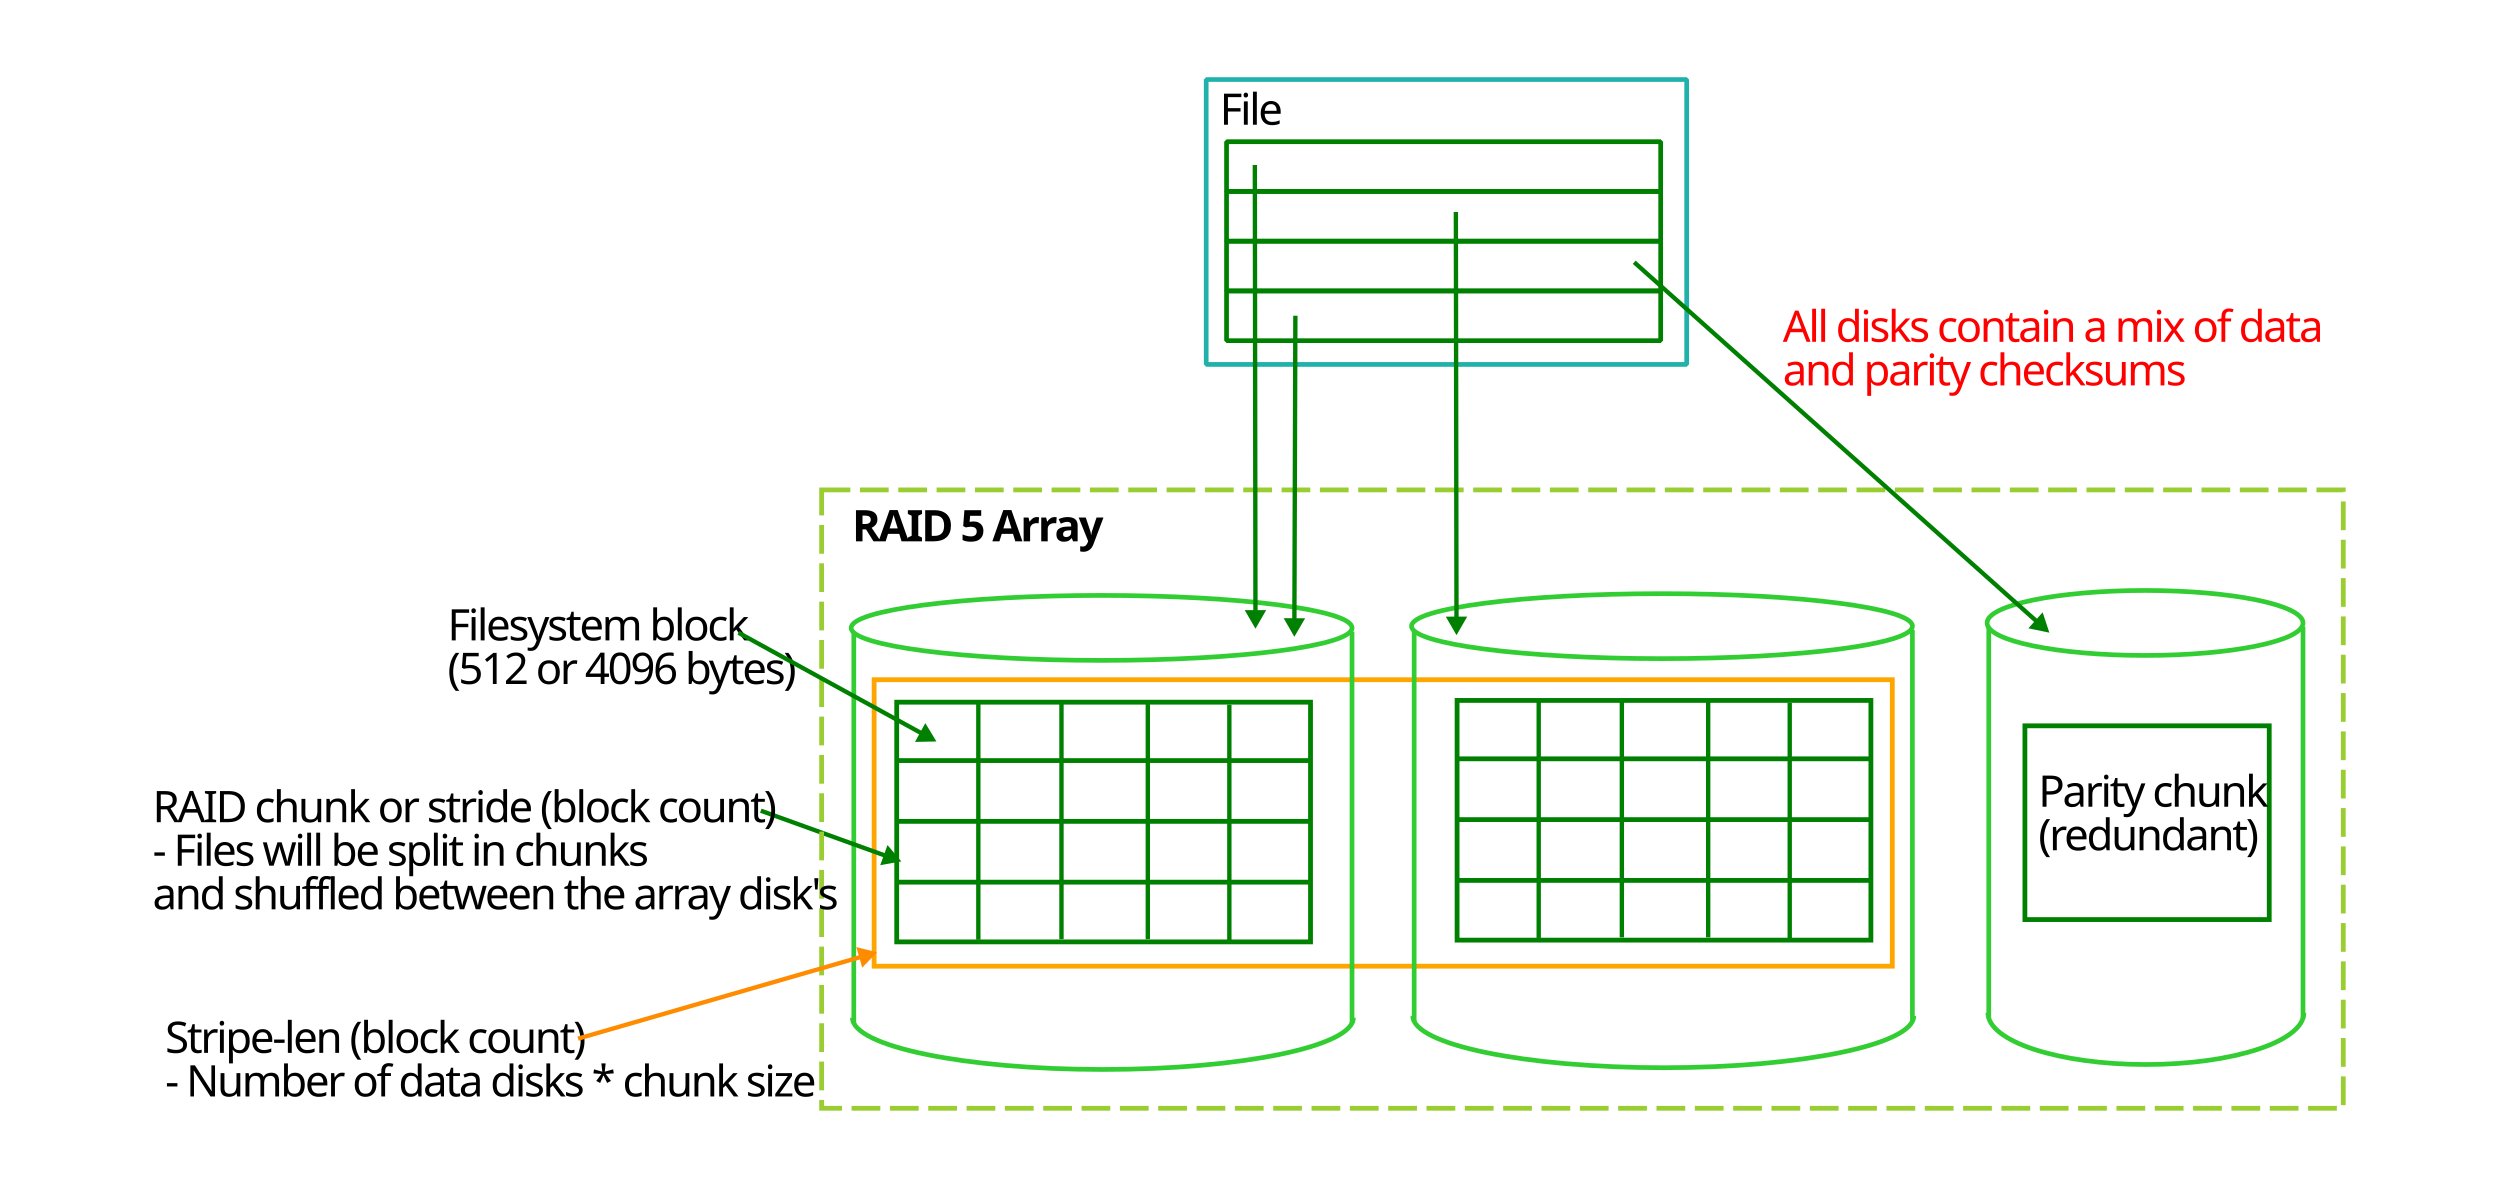
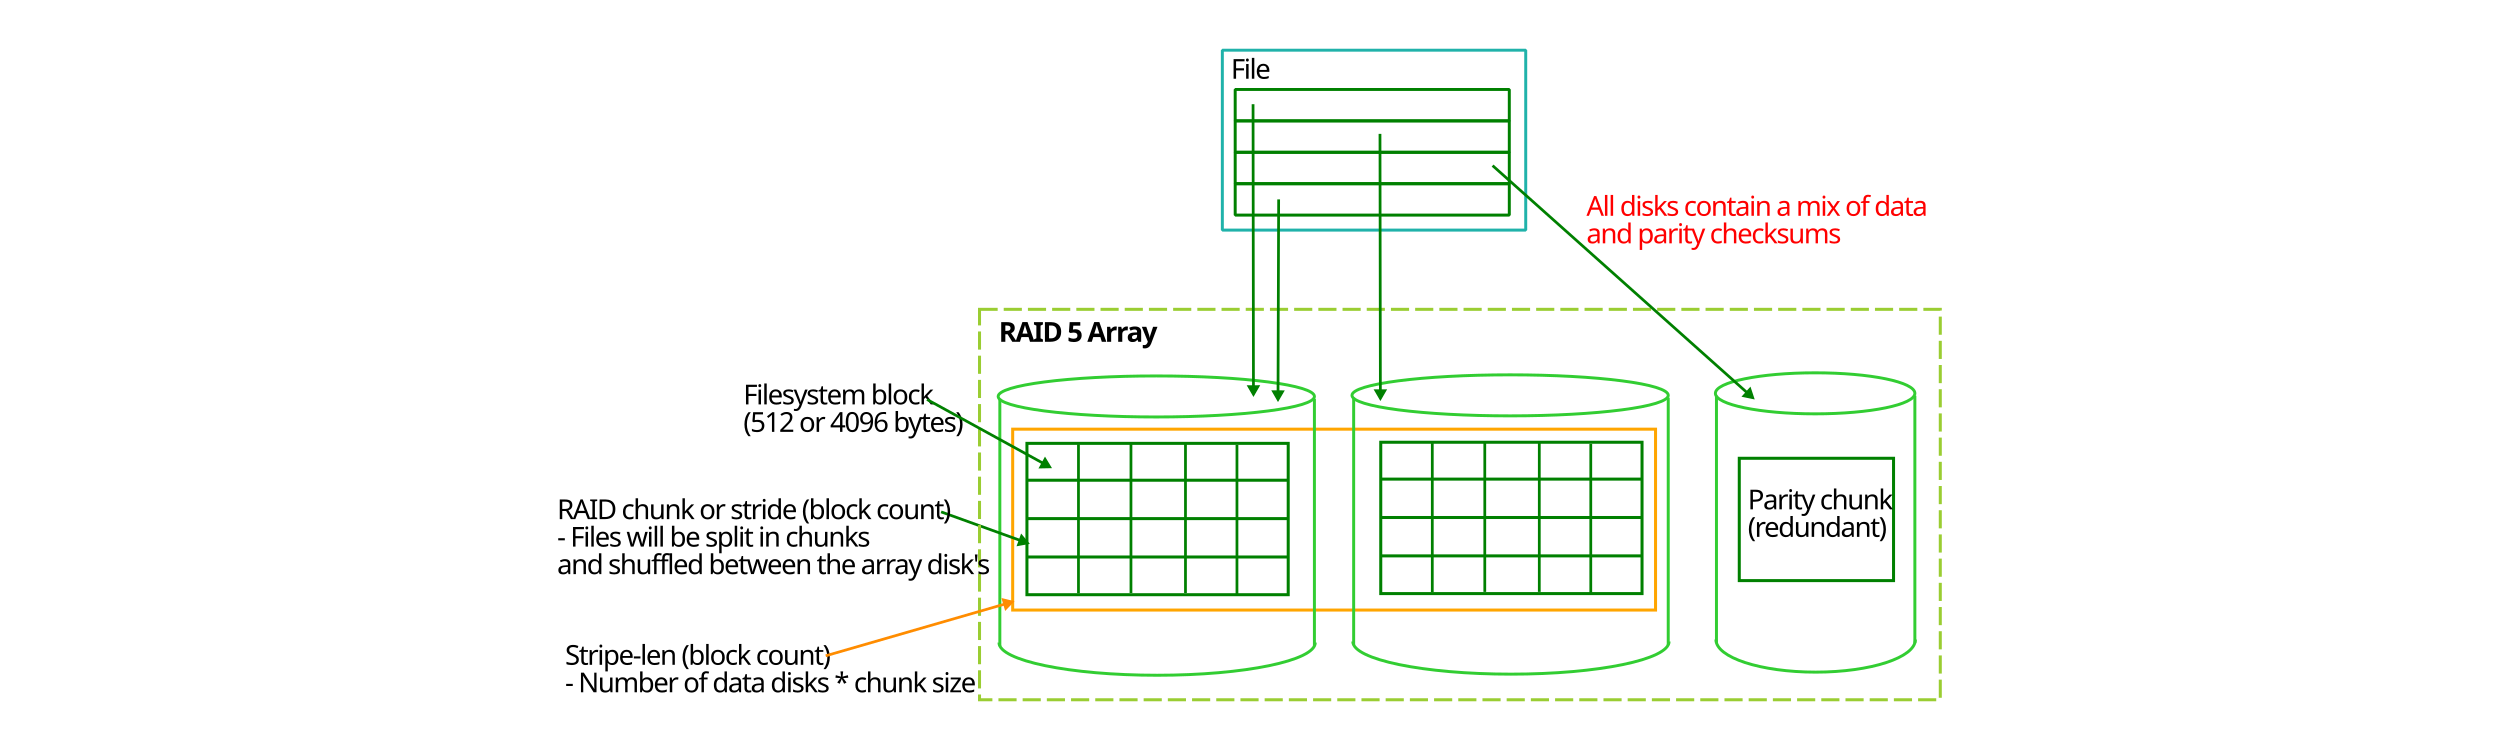
- <svg xmlns="http://www.w3.org/2000/svg" version="1.1" id="svg2" viewBox="0 0 573.97 272.715" height="76.966mm" width="161.987mm">
+ <svg xmlns="http://www.w3.org/2000/svg" version="1.1" id="svg2" viewBox="0 0 573.97 272.715" height="300" width="1000">
  <defs id="defs4">
    <marker orient="auto" refY="0" refX="0" id="TriangleInM" style="overflow:visible">
      <path id="path4431" d="m 5.77,0 -8.65,5 0,-10 8.65,5 z" style="fill-rule:evenodd;stroke:#000000;stroke-width:1pt" transform="scale(-0.4,-0.4)" />
    </marker>
    <marker orient="auto" refY="0" refX="0" id="TriangleOutM" style="overflow:visible">
      <path id="path4565" d="m 5.77,0 -8.65,5 0,-10 8.65,5 z" style="fill:#696969;fill-opacity:1;fill-rule:evenodd;stroke:#696969;stroke-width:1pt;stroke-opacity:1" transform="scale(0.4,0.4)" />
    </marker>
    <marker style="overflow:visible" id="marker6723" refX="0" refY="0" orient="auto">
      <path transform="scale(-0.4,-0.4)" style="fill:#696969;fill-opacity:1;fill-rule:evenodd;stroke:#696969;stroke-width:1pt;stroke-opacity:1" d="m 5.77,0 -8.65,5 0,-10 8.65,5 z" id="path6725" />
    </marker>
    <marker orient="auto" refY="0" refX="0" id="Arrow1Lstart" style="overflow:visible">
      <path id="path4420" d="M 0,0 5,-5 -12.5,0 5,5 0,0 Z" style="fill:#000000;fill-opacity:1;fill-rule:evenodd;stroke:#000000;stroke-width:1pt;stroke-opacity:1" transform="matrix(0.8,0,0,0.8,10,0)" />
    </marker>
    <marker orient="auto" refY="0" refX="0" id="Arrow1Lend" style="overflow:visible">
      <path id="path4423" d="M 0,0 5,-5 -12.5,0 5,5 0,0 Z" style="fill:#000000;fill-opacity:1;fill-rule:evenodd;stroke:#000000;stroke-width:1pt;stroke-opacity:1" transform="matrix(-0.8,0,0,-0.8,-10,0)" />
    </marker>
    <marker orient="auto" refY="0" refX="0" id="TriangleInM-2" style="overflow:visible">
      <path id="path4556-3" d="m 5.77,0 -8.65,5 0,-10 8.65,5 z" style="fill:#696969;fill-opacity:1;fill-rule:evenodd;stroke:#696969;stroke-width:1pt;stroke-opacity:1" transform="scale(-0.4,-0.4)" />
    </marker>
    <marker orient="auto" refY="0" refX="0" id="TriangleOutM-1" style="overflow:visible">
      <path id="path4565-3" d="m 5.77,0 -8.65,5 0,-10 8.65,5 z" style="fill:#008000;fill-opacity:1;fill-rule:evenodd;stroke:#008000;stroke-width:1pt;stroke-opacity:1" transform="scale(0.4,0.4)" />
    </marker>
    <marker orient="auto" refY="0" refX="0" id="TriangleInM-2-3" style="overflow:visible">
      <path id="path4556-3-7" d="m 5.77,0 -8.65,5 0,-10 8.65,5 z" style="fill:#696969;fill-opacity:1;fill-rule:evenodd;stroke:#696969;stroke-width:1pt;stroke-opacity:1" transform="scale(-0.4,-0.4)" />
    </marker>
    <marker orient="auto" refY="0" refX="0" id="TriangleInM-2-7" style="overflow:visible">
      <path id="path4556-3-6" d="m 5.77,0 -8.65,5 0,-10 8.65,5 z" style="fill:#696969;fill-opacity:1;fill-rule:evenodd;stroke:#696969;stroke-width:1pt;stroke-opacity:1" transform="scale(-0.4,-0.4)" />
    </marker>
    <marker orient="auto" refY="0" refX="0" id="TriangleInM-2-7-2" style="overflow:visible">
      <path id="path4556-3-6-0" d="m 5.77,0 -8.65,5 0,-10 8.65,5 z" style="fill:#696969;fill-opacity:1;fill-rule:evenodd;stroke:#696969;stroke-width:1pt;stroke-opacity:1" transform="scale(-0.4,-0.4)" />
    </marker>
    <marker orient="auto" refY="0" refX="0" id="TriangleOutM-1-9" style="overflow:visible">
      <path id="path4565-3-1" d="m 5.77,0 -8.65,5 0,-10 8.65,5 z" style="fill:#696969;fill-opacity:1;fill-rule:evenodd;stroke:#696969;stroke-width:1pt;stroke-opacity:1" transform="scale(0.4,0.4)" />
    </marker>
    <marker orient="auto" refY="0" refX="0" id="TriangleOutM-1-4" style="overflow:visible">
      <path id="path4565-3-8" d="m 5.77,0 -8.65,5 0,-10 8.65,5 z" style="fill:#ff8c00;fill-opacity:1;fill-rule:evenodd;stroke:#ff8c00;stroke-width:1pt;stroke-opacity:1" transform="scale(0.4,0.4)" />
    </marker>
    <marker orient="auto" refY="0" refX="0" id="TriangleOutM-1-48" style="overflow:visible">
      <path id="path4565-3-2" d="m 5.77,0 -8.65,5 0,-10 8.65,5 z" style="fill:#008000;fill-opacity:1;fill-rule:evenodd;stroke:#008000;stroke-width:1pt;stroke-opacity:1" transform="scale(0.4,0.4)" />
    </marker>
    <marker orient="auto" refY="0" refX="0" id="TriangleOutM-1-48-1" style="overflow:visible">
      <path id="path4565-3-2-3" d="m 5.77,0 -8.65,5 0,-10 8.65,5 z" style="fill:#008000;fill-opacity:1;fill-rule:evenodd;stroke:#008000;stroke-width:1pt;stroke-opacity:1" transform="scale(0.4,0.4)" />
    </marker>
    <marker orient="auto" refY="0" refX="0" id="TriangleOutM-1-48-0" style="overflow:visible">
      <path id="path4565-3-2-32" d="m 5.77,0 -8.65,5 0,-10 8.65,5 z" style="fill:#008000;fill-opacity:1;fill-rule:evenodd;stroke:#008000;stroke-width:1pt;stroke-opacity:1" transform="scale(0.4,0.4)" />
    </marker>
    <marker orient="auto" refY="0" refX="0" id="TriangleOutM-1-48-5" style="overflow:visible">
      <path id="path4565-3-2-33" d="m 5.77,0 -8.65,5 0,-10 8.65,5 z" style="fill:#008000;fill-opacity:1;fill-rule:evenodd;stroke:#008000;stroke-width:1pt;stroke-opacity:1" transform="scale(0.4,0.4)" />
    </marker>
    <marker orient="auto" refY="0" refX="0" id="TriangleOutM-1-48-8" style="overflow:visible">
      <path id="path4565-3-2-4" d="m 5.77,0 -8.65,5 0,-10 8.65,5 z" style="fill:#008000;fill-opacity:1;fill-rule:evenodd;stroke:#008000;stroke-width:1pt;stroke-opacity:1" transform="scale(0.4,0.4)" />
    </marker>
  </defs>
  <g id="layer1" transform="translate(27.53286,-262.0502)">
    <g id="g4230" style="stroke:#008000" transform="translate(-31.06706,146.9122)">
      <g id="g4304" transform="translate(5.210879,1.116617)">
        <g id="g4365">
          <g id="g4384">
            <path style="opacity:1;fill:none;fill-opacity:1;stroke:#008000;stroke-width:1.1;stroke-miterlimit:4;stroke-dasharray:none;stroke-opacity:1" d="m 204.198,275.234 95.005,0 0,55.033 -95.005,0 z" id="rect3336-2" />
            <path style="fill:none;fill-rule:evenodd;stroke:#008000;stroke-width:1.1;stroke-linecap:butt;stroke-linejoin:miter;stroke-miterlimit:4;stroke-dasharray:none;stroke-opacity:1" d="m 203.985,288.64 94.912,0" id="path4336" />
            <path style="fill:none;fill-rule:evenodd;stroke:#008000;stroke-width:1.1;stroke-linecap:butt;stroke-linejoin:miter;stroke-miterlimit:4;stroke-dasharray:none;stroke-opacity:1" d="m 203.985,302.598 94.912,0" id="path4336-4" />
            <path style="fill:none;fill-rule:evenodd;stroke:#008000;stroke-width:1.1;stroke-linecap:butt;stroke-linejoin:miter;stroke-miterlimit:4;stroke-dasharray:none;stroke-opacity:1" d="m 204.171,316.555 94.912,0" id="path4336-44" />
          </g>
        </g>
      </g>
    </g>
    <path style="opacity:1;fill:none;fill-opacity:1;stroke:#ffa500;stroke-width:1.1;stroke-miterlimit:4;stroke-dasharray:none;stroke-opacity:1" d="m 173.158,418.104 233.758,0 0,65.773 -233.758,0 z" id="rect3336-2-6" />
    <ellipse style="opacity:1;fill:none;fill-opacity:1;stroke:#32cd32;stroke-width:1.08;stroke-miterlimit:10;stroke-dasharray:none;stroke-opacity:1" id="path4301" cx="225.382" cy="406.21" rx="57.501" ry="7.459" />
    <path style="opacity:1;fill:none;fill-opacity:1;stroke:#32cd32;stroke-width:1.08;stroke-miterlimit:10;stroke-dasharray:none;stroke-opacity:1" d="m 283.182,495.724 c 2e-5,6.553 -25.744,11.864 -57.501,11.864 -31.757,0 -57.501,-5.312 -57.501,-11.864" id="path4301-4" />
    <path style="opacity:1;fill:none;fill-opacity:1;stroke:#32cd32;stroke-width:1.08;stroke-miterlimit:10;stroke-dasharray:none;stroke-opacity:1" d="m 168.488,496.973 0,-89.919 m 114.386,0 0,89.919" id="rect4318" />
    <path style="fill:none;fill-rule:evenodd;stroke:#008000;stroke-width:1px;stroke-linecap:butt;stroke-linejoin:miter;stroke-opacity:1;marker-end:url(#TriangleOutM-1)" d="m 147.134,448.179 29.59,10.676" id="path6715-5" />
    <rect style="opacity:1;fill:none;fill-opacity:1;stroke:#9acd32;stroke-width:1.1;stroke-miterlimit:4;stroke-dasharray:6.6, 2.2;stroke-dashoffset:0;stroke-opacity:1" id="rect13239" width="349.355" height="141.97" x="161.1" y="374.529" />
    <path style="fill:none;fill-rule:evenodd;stroke:#008000;stroke-width:1px;stroke-linecap:butt;stroke-linejoin:miter;stroke-opacity:1" d="m 197.08,477.796 0,-54.224" id="path6715-5-7" />
    <path style="fill:none;fill-rule:evenodd;stroke:#008000;stroke-width:1px;stroke-linecap:butt;stroke-linejoin:miter;stroke-opacity:1" d="m 216.168,477.677 0,-54.224" id="path6715-5-7-3" />
    <path style="fill:none;fill-rule:evenodd;stroke:#008000;stroke-width:1px;stroke-linecap:butt;stroke-linejoin:miter;stroke-opacity:1" d="m 235.99,477.677 0,-54.224" id="path6715-5-7-1" />
    <path style="fill:none;fill-rule:evenodd;stroke:#008000;stroke-width:1px;stroke-linecap:butt;stroke-linejoin:miter;stroke-opacity:1" d="m 254.711,478.044 0,-54.224" id="path6715-5-7-0" />
    <g id="g4230-7" style="stroke:#008000" transform="translate(97.58838,146.5092)">
      <g id="g4304-5" transform="translate(5.210879,1.116617)">
        <g id="g4365-2">
          <g id="g4384-5">
            <path style="opacity:1;fill:none;fill-opacity:1;stroke:#008000;stroke-width:1.1;stroke-miterlimit:4;stroke-dasharray:none;stroke-opacity:1" d="m 204.198,275.234 95.005,0 0,55.033 -95.005,0 z" id="rect3336-2-61" />
            <path style="fill:none;fill-rule:evenodd;stroke:#008000;stroke-width:1.1;stroke-linecap:butt;stroke-linejoin:miter;stroke-miterlimit:4;stroke-dasharray:none;stroke-opacity:1" d="m 203.985,288.64 94.912,0" id="path4336-1" />
            <path style="fill:none;fill-rule:evenodd;stroke:#008000;stroke-width:1.1;stroke-linecap:butt;stroke-linejoin:miter;stroke-miterlimit:4;stroke-dasharray:none;stroke-opacity:1" d="m 203.985,302.598 94.912,0" id="path4336-4-0" />
            <path style="fill:none;fill-rule:evenodd;stroke:#008000;stroke-width:1.1;stroke-linecap:butt;stroke-linejoin:miter;stroke-miterlimit:4;stroke-dasharray:none;stroke-opacity:1" d="m 204.171,316.555 94.912,0" id="path4336-44-1" />
          </g>
        </g>
      </g>
    </g>
    <ellipse style="opacity:1;fill:none;fill-opacity:1;stroke:#32cd32;stroke-width:1.08;stroke-miterlimit:10;stroke-dasharray:none;stroke-opacity:1" id="path4301-0" cx="354.038" cy="405.807" rx="57.501" ry="7.459" />
    <path style="opacity:1;fill:none;fill-opacity:1;stroke:#32cd32;stroke-width:1.08;stroke-miterlimit:10;stroke-dasharray:none;stroke-opacity:1" d="m 411.837,495.321 c 2e-5,6.553 -25.744,11.864 -57.501,11.864 -31.757,0 -57.501,-5.312 -57.501,-11.864" id="path4301-4-1" />
    <path style="opacity:1;fill:none;fill-opacity:1;stroke:#32cd32;stroke-width:1.08;stroke-miterlimit:10;stroke-dasharray:none;stroke-opacity:1" d="m 297.143,496.57 0,-89.919 m 114.386,0 0,89.919" id="rect4318-0" />
    <path style="fill:none;fill-rule:evenodd;stroke:#008000;stroke-width:1px;stroke-linecap:butt;stroke-linejoin:miter;stroke-opacity:1" d="m 325.736,477.393 0,-54.224" id="path6715-5-7-9" />
    <path style="fill:none;fill-rule:evenodd;stroke:#008000;stroke-width:1px;stroke-linecap:butt;stroke-linejoin:miter;stroke-opacity:1" d="m 344.824,477.274 0,-54.224" id="path6715-5-7-3-7" />
    <path style="fill:none;fill-rule:evenodd;stroke:#008000;stroke-width:1px;stroke-linecap:butt;stroke-linejoin:miter;stroke-opacity:1" d="m 364.645,477.274 0,-54.224" id="path6715-5-7-1-5" />
    <path style="fill:none;fill-rule:evenodd;stroke:#008000;stroke-width:1px;stroke-linecap:butt;stroke-linejoin:miter;stroke-opacity:1" d="m 383.366,477.641 0,-54.224" id="path6715-5-7-0-0" />
    <ellipse style="opacity:1;fill:none;fill-opacity:1;stroke:#32cd32;stroke-width:1.08;stroke-miterlimit:10;stroke-dasharray:none;stroke-opacity:1" id="path4301-0-0" cx="464.948" cy="405.073" rx="36.266" ry="7.459" />
    <path style="opacity:1;fill:none;fill-opacity:1;stroke:#32cd32;stroke-width:1.08;stroke-miterlimit:10;stroke-dasharray:none;stroke-opacity:1" d="m 501.403,494.587 c 1e-5,6.553 -16.237,11.864 -36.266,11.864 -20.029,0 -36.266,-5.312 -36.266,-11.864" id="path4301-4-1-5" />
    <path style="opacity:1;fill:none;fill-opacity:1;stroke:#32cd32;stroke-width:1.08;stroke-miterlimit:10;stroke-dasharray:none;stroke-opacity:1" d="m 429.065,495.836 0,-89.919 m 72.144,0 0,89.919" id="rect4318-0-5" />
    <path style="opacity:1;fill:none;fill-opacity:1;stroke:#008000;stroke-width:1.1;stroke-miterlimit:4;stroke-dasharray:none;stroke-opacity:1" d="m 437.362,428.69 56.095,0 0,44.482 -56.095,0 z" id="rect3336-2-6-5" />
    <text xml:space="preserve" style="font-style:normal;font-variant:normal;font-weight:normal;font-stretch:normal;font-size:10px;line-height:100%;font-family:'Droid Sans';-inkscape-font-specification:'Droid Sans, Normal';text-align:start;letter-spacing:-0.5px;word-spacing:0px;writing-mode:lr-tb;text-anchor:start;fill:#000000;fill-opacity:1;stroke:none;stroke-width:1px;stroke-linecap:butt;stroke-linejoin:miter;stroke-opacity:1" x="440.449" y="447.261" id="text4905">
      <tspan id="tspan4907" x="440.449" y="447.261">Parity chunk</tspan>
      <tspan x="440.449" y="457.261" id="tspan4909">(redundant)</tspan>
    </text>
    <text xml:space="preserve" style="font-style:normal;font-variant:normal;font-weight:normal;font-stretch:normal;font-size:10px;line-height:100%;font-family:'Droid Sans';-inkscape-font-specification:'Droid Sans, Normal';text-align:start;letter-spacing:-0.5px;word-spacing:0px;writing-mode:lr-tb;text-anchor:start;fill:#000000;fill-opacity:1;stroke:none;stroke-width:1px;stroke-linecap:butt;stroke-linejoin:miter;stroke-opacity:1" x="168.082" y="386.327" id="text4911">
      <tspan x="168.082" y="386.327" id="tspan4915" style="font-weight:bold">RAID 5 Array</tspan>
    </text>
    <text xml:space="preserve" style="font-style:normal;font-variant:normal;font-weight:normal;font-stretch:normal;font-size:10px;line-height:100%;font-family:'Droid Sans';-inkscape-font-specification:'Droid Sans, Normal';text-align:start;letter-spacing:-0.5px;word-spacing:0px;writing-mode:lr-tb;text-anchor:start;fill:#000000;fill-opacity:1;stroke:none;stroke-width:1px;stroke-linecap:butt;stroke-linejoin:miter;stroke-opacity:1" x="10.385" y="503.781" id="text4919">
      <tspan id="tspan4921" x="10.385" y="503.781">Stripe-len (block count)</tspan>
      <tspan x="10.385" y="513.781" id="tspan4923">- Number of data disks * chunk size</tspan>
    </text>
    <path style="fill:none;fill-rule:evenodd;stroke:#ff8c00;stroke-width:1px;stroke-linecap:butt;stroke-linejoin:miter;stroke-opacity:1;marker-end:url(#TriangleOutM-1-4)" d="m 105.175,500.508 65.928,-19.048" id="path6715-5-5" />
    <text xml:space="preserve" style="font-style:normal;font-variant:normal;font-weight:normal;font-stretch:normal;font-size:10px;line-height:100%;font-family:'Droid Sans';-inkscape-font-specification:'Droid Sans, Normal';text-align:start;letter-spacing:-0.5px;word-spacing:0px;writing-mode:lr-tb;text-anchor:start;fill:#000000;fill-opacity:1;stroke:none;stroke-width:1px;stroke-linecap:butt;stroke-linejoin:miter;stroke-opacity:1" x="75.213" y="409.085" id="text5864">
      <tspan id="tspan5866" x="75.213" y="409.085">Filesystem block</tspan>
      <tspan x="75.213" y="419.085" id="tspan5868">(512 or 4096 bytes)</tspan>
    </text>
    <path style="fill:none;fill-rule:evenodd;stroke:#008000;stroke-width:1px;stroke-linecap:butt;stroke-linejoin:miter;stroke-opacity:1;marker-end:url(#TriangleOutM-1-48)" d="m 142.02,407.318 42.947,23.595" id="path6715-5-0" />
    <text xml:space="preserve" style="font-style:normal;font-variant:normal;font-weight:normal;font-stretch:normal;font-size:10px;line-height:100%;font-family:'Droid Sans';-inkscape-font-specification:'Droid Sans, Normal';text-align:start;letter-spacing:-0.5px;word-spacing:0px;writing-mode:lr-tb;text-anchor:start;fill:#000000;fill-opacity:1;stroke:none;stroke-width:1px;stroke-linecap:butt;stroke-linejoin:miter;stroke-opacity:1" x="7.5" y="450.815" id="text6877">
      <tspan id="tspan6879" x="7.5" y="450.815">RAID chunk or stride (block count)</tspan>
      <tspan x="7.5" y="460.815" id="tspan6881">- Files will be split in chunks </tspan>
      <tspan x="7.5" y="470.815" id="tspan6883">and shuffled between the array disk's</tspan>
    </text>
    <rect style="opacity:1;fill:none;fill-opacity:1;stroke:#20b2aa;stroke-width:1.08;stroke-linejoin:bevel;stroke-miterlimit:4;stroke-dasharray:none;stroke-dashoffset:0;stroke-opacity:1" id="rect8431" width="110.313" height="65.409" x="249.397" y="280.307" />
    <g id="g8481" transform="translate(-122.8279,-1.116617)">
      <rect y="295.699" x="376.896" height="11.421" width="99.671" id="rect8431-5" style="opacity:1;fill:none;fill-opacity:1;stroke:#008000;stroke-width:1.08;stroke-linejoin:bevel;stroke-miterlimit:4;stroke-dasharray:none;stroke-dashoffset:0;stroke-opacity:1" />
      <rect y="307.12" x="376.896" height="11.421" width="99.671" id="rect8431-5-5" style="opacity:1;fill:none;fill-opacity:1;stroke:#008000;stroke-width:1.08;stroke-linejoin:bevel;stroke-miterlimit:4;stroke-dasharray:none;stroke-dashoffset:0;stroke-opacity:1" />
      <rect y="318.54" x="376.896" height="11.421" width="99.671" id="rect8431-5-0" style="opacity:1;fill:none;fill-opacity:1;stroke:#008000;stroke-width:1.08;stroke-linejoin:bevel;stroke-miterlimit:4;stroke-dasharray:none;stroke-dashoffset:0;stroke-opacity:1" />
      <rect y="329.961" x="376.896" height="11.421" width="99.671" id="rect8431-5-5-1" style="opacity:1;fill:none;fill-opacity:1;stroke:#008000;stroke-width:1.08;stroke-linejoin:bevel;stroke-miterlimit:4;stroke-dasharray:none;stroke-dashoffset:0;stroke-opacity:1" />
    </g>
    <text xml:space="preserve" style="font-style:normal;font-variant:normal;font-weight:normal;font-stretch:normal;font-size:10px;line-height:100%;font-family:'Droid Sans';-inkscape-font-specification:'Droid Sans, Normal';text-align:start;letter-spacing:-0.5px;word-spacing:0px;writing-mode:lr-tb;text-anchor:start;fill:#000000;fill-opacity:1;stroke:none;stroke-width:1px;stroke-linecap:butt;stroke-linejoin:miter;stroke-opacity:1" x="252.511" y="290.689" id="text8487">
      <tspan id="tspan8489" x="252.511" y="290.689">File</tspan>
    </text>
    <path style="fill:none;fill-rule:evenodd;stroke:#008000;stroke-width:1px;stroke-linecap:butt;stroke-linejoin:miter;stroke-opacity:1;marker-end:url(#TriangleOutM-1-48-1)" d="m 260.563,299.93 0.144,103.619" id="path6715-5-0-7" />
    <path style="fill:none;fill-rule:evenodd;stroke:#008000;stroke-width:1px;stroke-linecap:butt;stroke-linejoin:miter;stroke-opacity:1;marker-end:url(#TriangleOutM-1-48-0)" d="m 306.717,310.724 0.144,94.314" id="path6715-5-0-4" />
    <path style="fill:none;fill-rule:evenodd;stroke:#008000;stroke-width:1px;stroke-linecap:butt;stroke-linejoin:miter;stroke-opacity:1;marker-end:url(#TriangleOutM-1-48-5)" d="m 347.66,322.263 93.195,83.148" id="path6715-5-0-9" />
    <path style="fill:none;fill-rule:evenodd;stroke:#008000;stroke-width:1px;stroke-linecap:butt;stroke-linejoin:miter;stroke-opacity:1;marker-end:url(#TriangleOutM-1-48-8)" d="m 269.869,334.545 -0.228,70.865" id="path6715-5-0-0" />
    <text xml:space="preserve" style="font-style:normal;font-variant:normal;font-weight:normal;font-stretch:normal;font-size:10px;line-height:100%;font-family:'Droid Sans';-inkscape-font-specification:'Droid Sans, Normal';text-align:start;letter-spacing:-0.5px;word-spacing:0px;writing-mode:lr-tb;text-anchor:start;fill:#000000;fill-opacity:1;stroke:none;stroke-width:1px;stroke-linecap:butt;stroke-linejoin:miter;stroke-opacity:1" x="381.782" y="340.525" id="text15956">
      <tspan id="tspan15958" x="381.782" y="340.525" style="fill:#ff0000">All disks contain a mix of data</tspan>
      <tspan x="381.782" y="350.525" id="tspan15960" style="fill:#ff0000">and parity checksums</tspan>
    </text>
  </g>
</svg>
